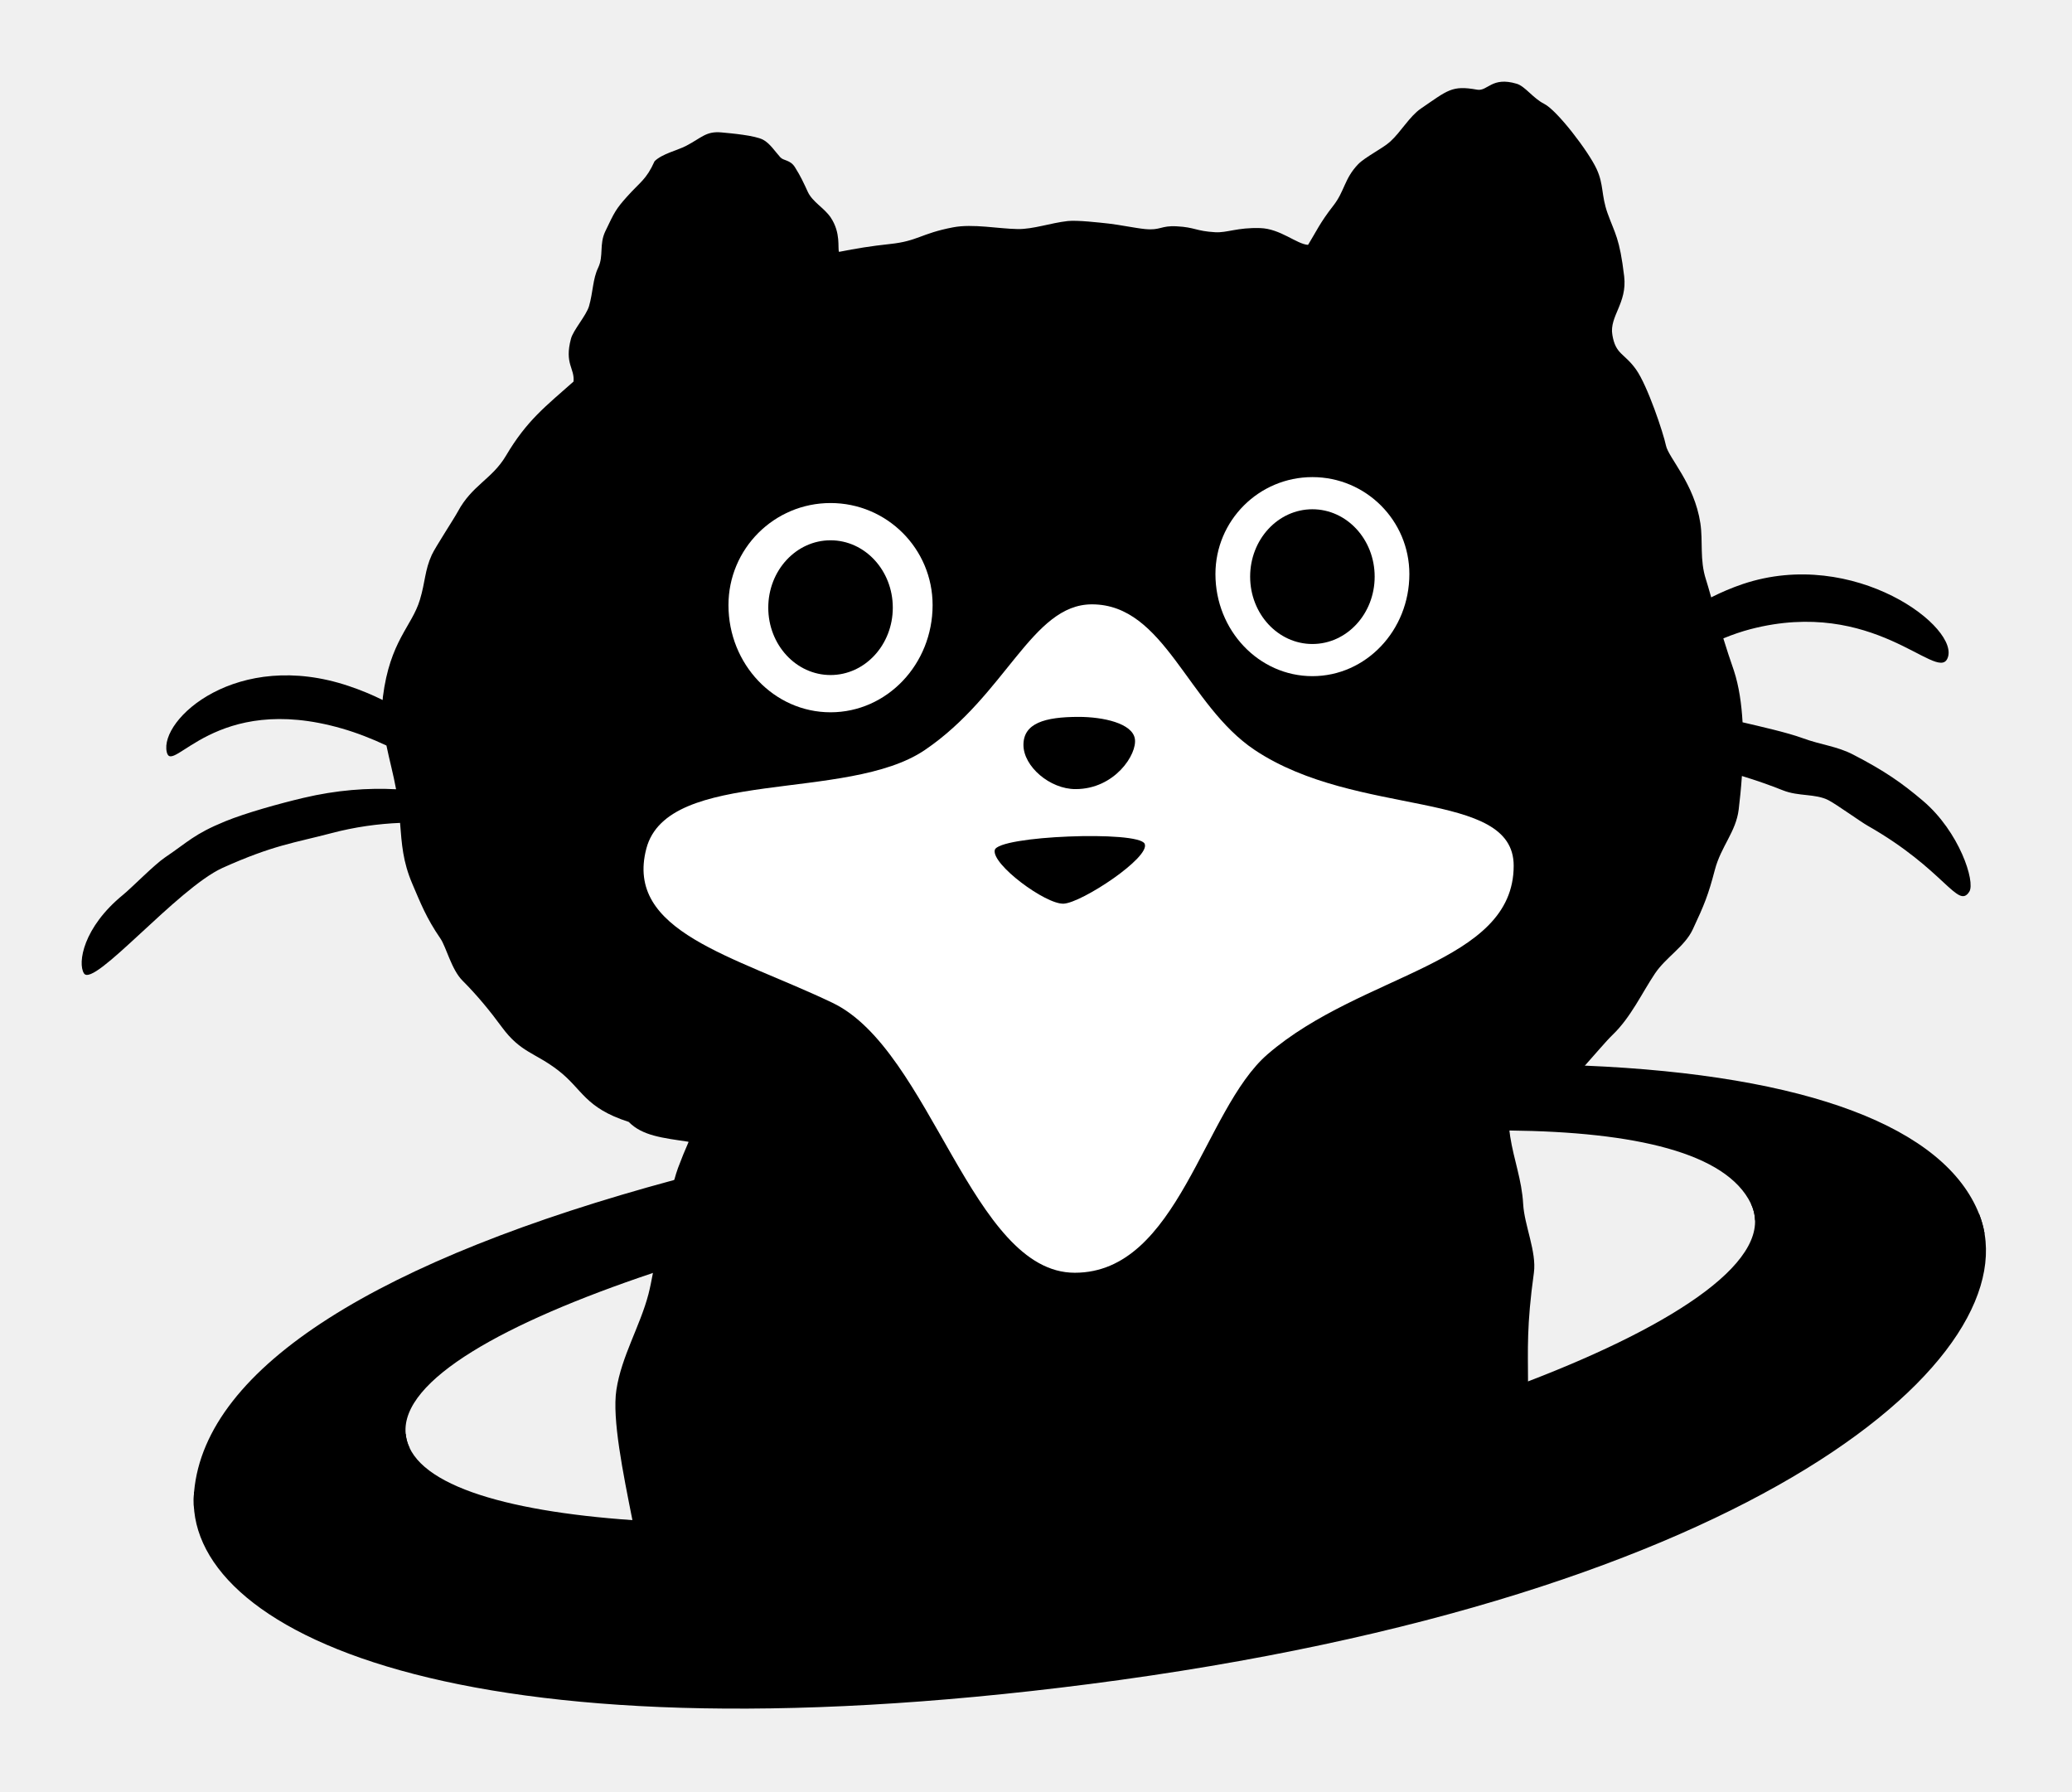
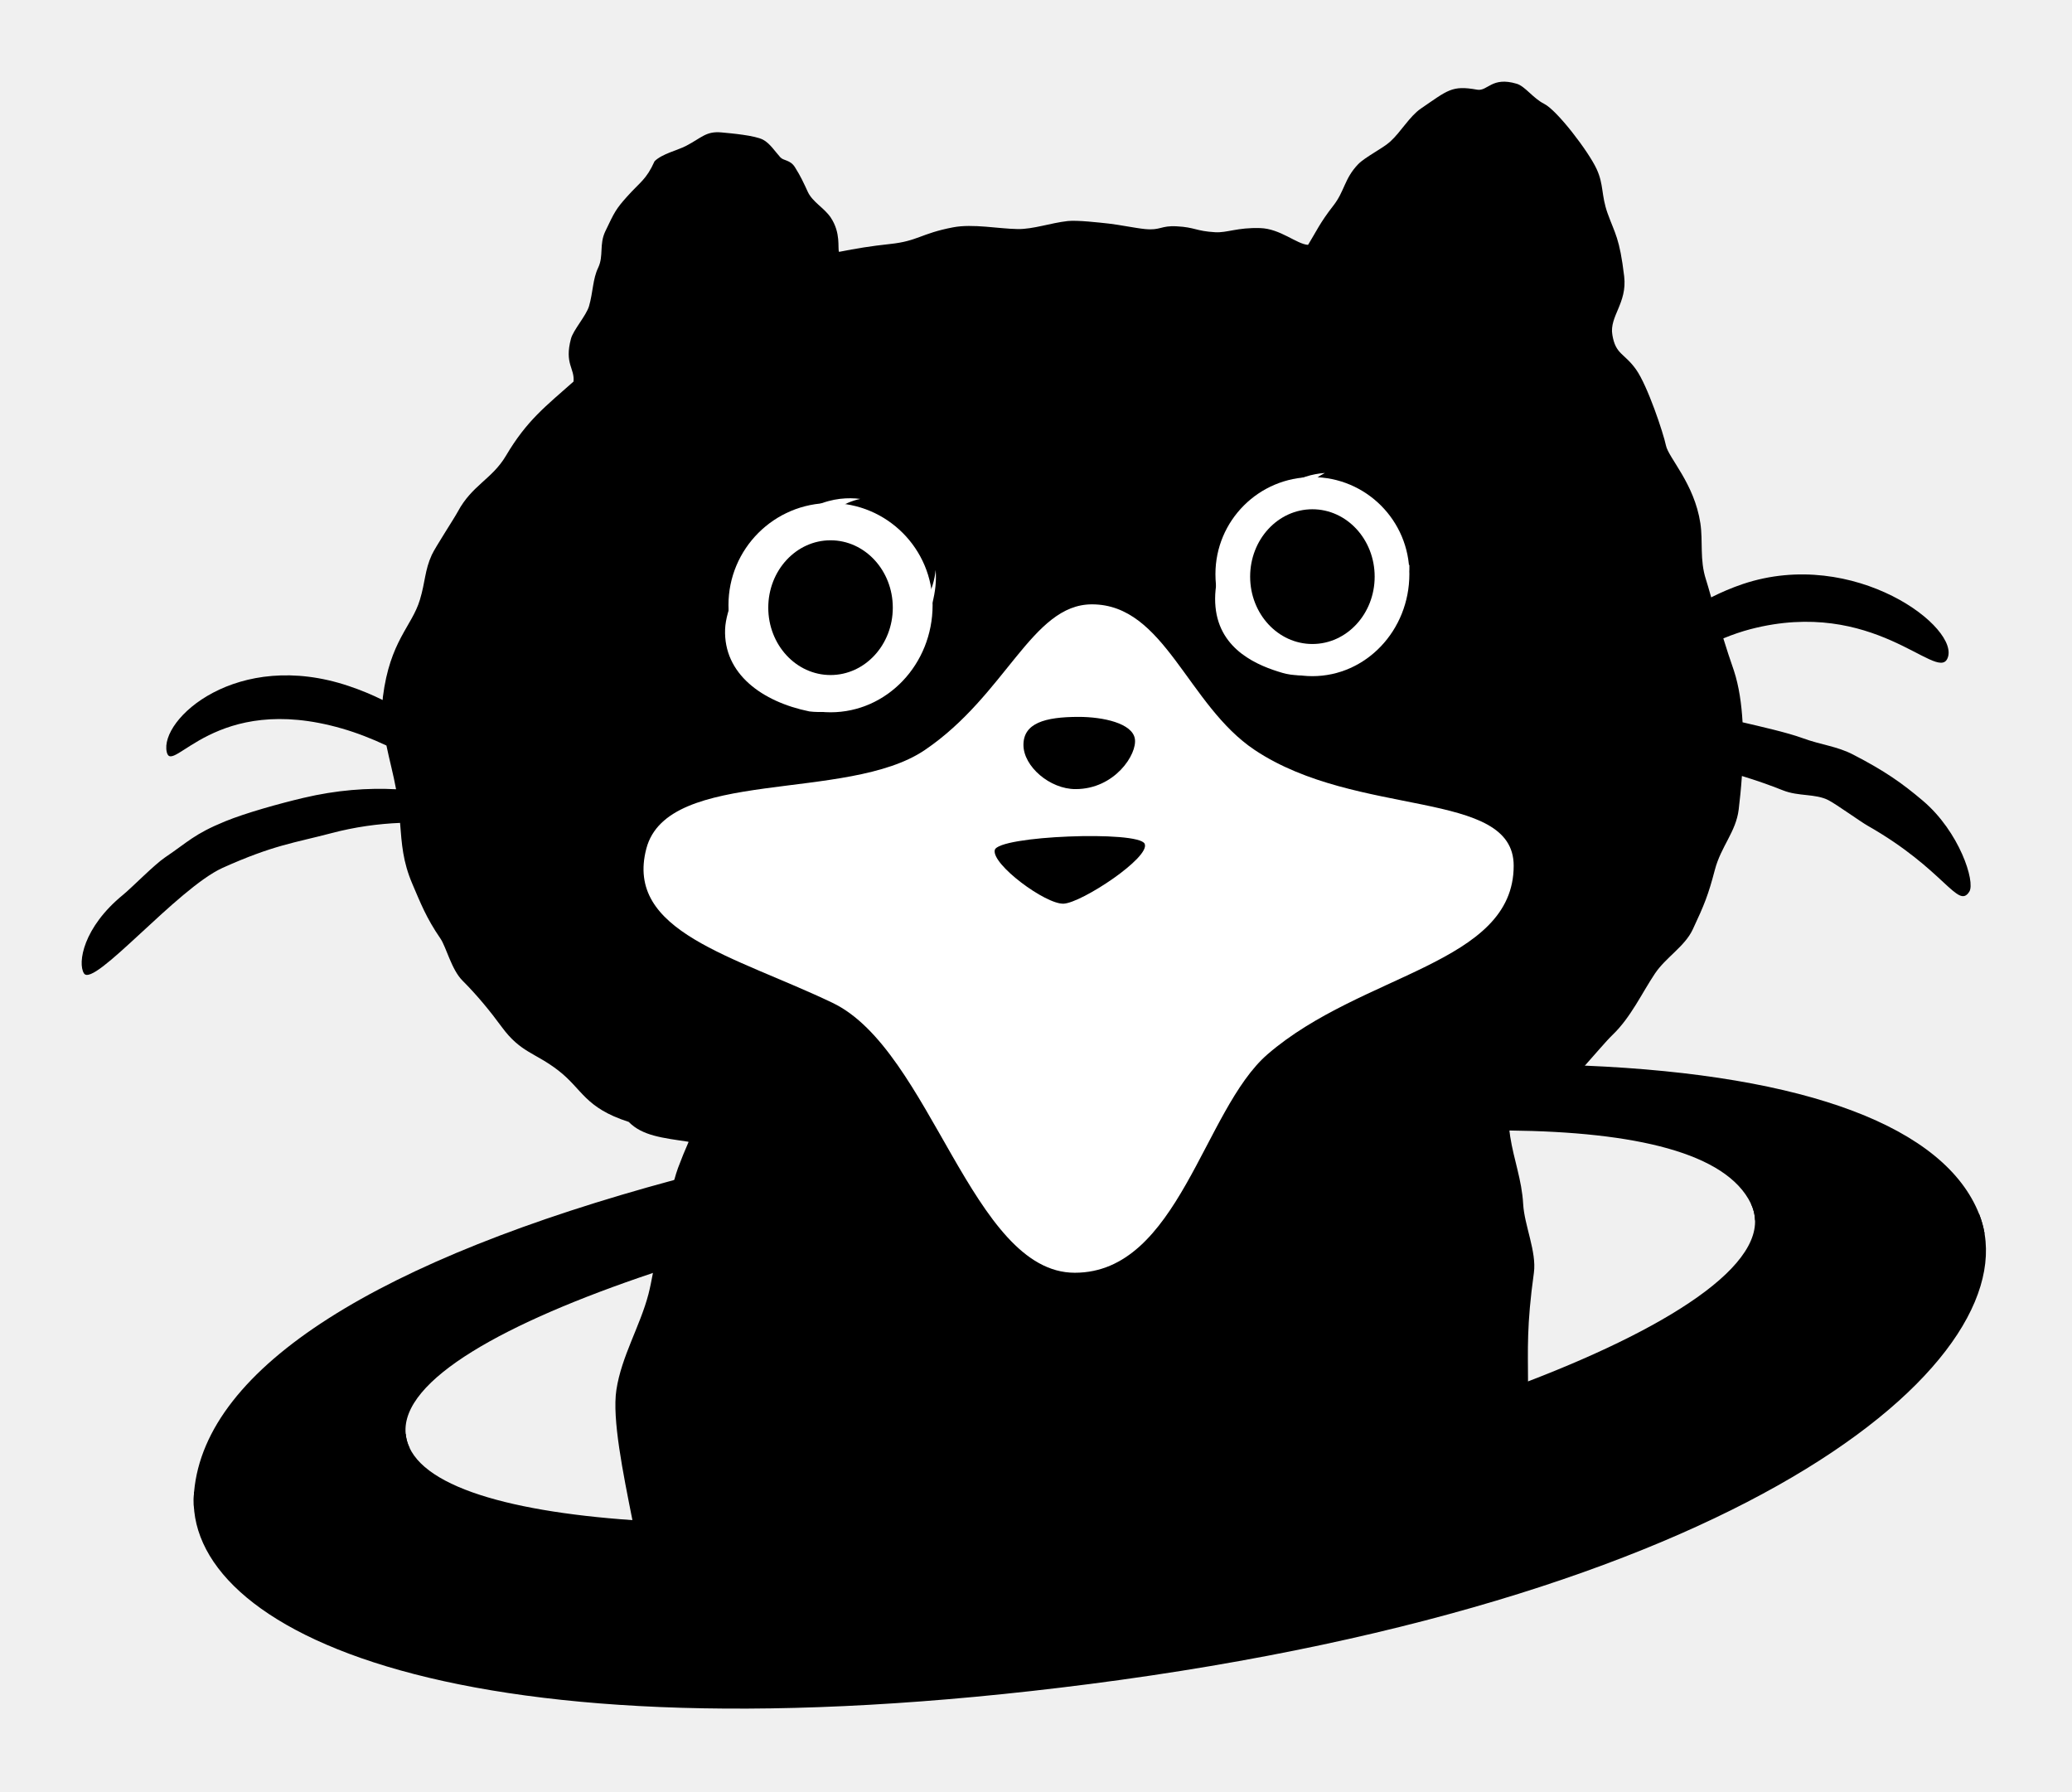
<svg xmlns="http://www.w3.org/2000/svg" viewBox="0 0 406 351" width="406" height="351">
  <style>
@keyframes head-t {
  0% { transform: translate(209px, 226px) rotate(0deg) scale(1, 1) translate(-209px, -226px); animation-timing-function: cubic-bezier(0, 0, 0.58, 1); }
  50% { transform: translate(209px, 226px) rotate(-3deg) scale(1, 1) translate(-209px, -226px); animation-timing-function: cubic-bezier(0.33, 1, 0.68, 1); }
  100% { transform: translate(209px, 226px) rotate(0deg) scale(1, 1) translate(-209px, -226px); }
}
- @keyframes eye-l-white-s {
-   0% { d: path("M182.74 118.56C182.74 107.51 173.79 98.56 162.74 98.56C151.69 98.56 142.74 107.51 142.74 118.56C142.74 130.16 151.69 139.56 162.74 139.56C173.79 139.56 182.74 130.16 182.74 118.56Z"); }
-   8.333% { d: path("M182.74 118.56C182.74 107.51 173.79 98.56 162.74 98.56C151.69 98.56 142.74 107.51 142.74 118.56C142.74 130.16 151.69 139.56 162.74 139.56C173.79 139.56 182.74 130.16 182.74 118.56Z"); animation-timing-function: cubic-bezier(0.42, 0, 0.58, 1); }
-   100% { d: path("M185.74 117.06C185.74 103.81 175.44 93.06 162.74 93.06C150.04 93.06 139.74 103.81 139.74 117.06C139.74 130.31 150.04 141.06 162.74 141.06C175.44 141.06 185.74 130.31 185.74 117.06Z"); }
+ @keyframes eye-l-white-t {
+   0% { transform: translate(162.74px, 119.06px) rotate(0deg) scale(1, 1) translate(-162.74px, -119.06px); }
+   4.167% { transform: translate(162.74px, 119.06px) rotate(0deg) scale(1, 1) translate(-162.74px, -119.06px); animation-timing-function: cubic-bezier(0.42, 0, 1, 1); }
+   25% { transform: translate(162.74px, 119.06px) rotate(0deg) scale(1, 0.08) translate(-162.74px, -119.06px); }
+   37.5% { transform: translate(162.74px, 119.06px) rotate(0deg) scale(1, 0.08) translate(-162.74px, -119.06px); animation-timing-function: cubic-bezier(0.33, 1, 0.68, 1); }
+   83.333% { transform: translate(162.74px, 119.06px) rotate(0deg) scale(1, 1) translate(-162.74px, -119.06px); }
+   100% { transform: translate(162.74px, 119.06px) rotate(0deg) scale(1, 1) translate(-162.74px, -119.06px); }
}
- @keyframes eye-r-white-s {
-   0% { d: path("M276.16 112.48C276.16 101.99 267.65 93.48 257.16 93.48C246.67 93.48 238.16 101.99 238.16 112.48C238.16 123.53 246.67 132.48 257.16 132.48C267.65 132.48 276.16 123.53 276.16 112.48Z"); }
-   8.333% { d: path("M276.16 112.48C276.16 101.99 267.65 93.48 257.16 93.48C246.67 93.48 238.16 101.99 238.16 112.48C238.16 123.53 246.67 132.48 257.16 132.48C267.65 132.48 276.16 123.53 276.16 112.48Z"); animation-timing-function: cubic-bezier(0.42, 0, 0.58, 1); }
-   100% { d: path("M278.16 110.98C278.16 97.72 268.76 86.98 257.16 86.98C245.56 86.98 236.16 97.72 236.16 110.98C236.16 124.23 245.56 134.98 257.16 134.98C268.76 134.98 278.16 124.23 278.16 110.98Z"); }
+ @keyframes eye-l-white-s-normal {
+   0% { opacity: 1; }
+   25% { opacity: 1; animation-timing-function: cubic-bezier(0.65, 0, 0.35, 1); }
+   37.5% { opacity: 0; }
+   100% { opacity: 0; }
+ }
+ @keyframes eye-l-white-s-curious {
+   0% { opacity: 0; }
+   25% { opacity: 0; animation-timing-function: cubic-bezier(0.65, 0, 0.35, 1); }
+   37.5% { opacity: 1; }
+   100% { opacity: 1; }
+ }
+ @keyframes eye-r-white-t {
+   0% { transform: translate(257.16px, 112.98px) rotate(0deg) scale(1, 1) translate(-257.16px, -112.98px); }
+   4.167% { transform: translate(257.16px, 112.98px) rotate(0deg) scale(1, 1) translate(-257.16px, -112.98px); animation-timing-function: cubic-bezier(0.42, 0, 1, 1); }
+   25% { transform: translate(257.16px, 112.98px) rotate(0deg) scale(1, 0.08) translate(-257.16px, -112.98px); }
+   37.5% { transform: translate(257.16px, 112.98px) rotate(0deg) scale(1, 0.08) translate(-257.16px, -112.98px); animation-timing-function: cubic-bezier(0.33, 1, 0.68, 1); }
+   83.333% { transform: translate(257.16px, 112.98px) rotate(0deg) scale(1, 1) translate(-257.16px, -112.98px); }
+   100% { transform: translate(257.16px, 112.98px) rotate(0deg) scale(1, 1) translate(-257.16px, -112.98px); }
+ }
+ @keyframes eye-r-white-s-normal {
+   0% { opacity: 1; }
+   25% { opacity: 1; animation-timing-function: cubic-bezier(0.65, 0, 0.35, 1); }
+   37.5% { opacity: 0; }
+   100% { opacity: 0; }
+ }
+ @keyframes eye-r-white-s-curious {
+   0% { opacity: 0; }
+   25% { opacity: 0; animation-timing-function: cubic-bezier(0.65, 0, 0.35, 1); }
+   37.5% { opacity: 1; }
+   100% { opacity: 1; }
+ }
+ @keyframes eye-l-pupil-t {
+   0% { transform: translate(162.74px, 119.06px) rotate(0deg) scale(1, 1) translate(-162.74px, -119.06px); }
+   4.167% { transform: translate(162.74px, 119.06px) rotate(0deg) scale(1, 1) translate(-162.74px, -119.06px); animation-timing-function: cubic-bezier(0.42, 0, 1, 1); }
+   25% { transform: translate(162.74px, 119.06px) rotate(0deg) scale(1, 0.08) translate(-162.74px, -119.06px); }
+   37.5% { transform: translate(162.74px, 119.06px) rotate(0deg) scale(1, 0.08) translate(-162.74px, -119.06px); animation-timing-function: cubic-bezier(0.33, 1, 0.68, 1); }
+   83.333% { transform: translate(162.74px, 119.06px) rotate(0deg) scale(1, 1) translate(-162.74px, -119.06px); }
+   100% { transform: translate(162.74px, 119.06px) rotate(0deg) scale(1, 1) translate(-162.74px, -119.06px); }
}
@keyframes eye-l-pupil-s {
  0% { d: path("M174.94 119.06C174.94 111.77 169.48 105.86 162.74 105.86C156 105.86 150.54 111.77 150.54 119.06C150.54 126.35 156 132.26 162.74 132.26C169.48 132.26 174.94 126.35 174.94 119.06Z"); }
-   8.333% { d: path("M174.94 119.06C174.94 111.77 169.48 105.86 162.74 105.86C156 105.86 150.54 111.77 150.54 119.06C150.54 126.35 156 132.26 162.74 132.26C169.48 132.26 174.94 126.35 174.94 119.06Z"); animation-timing-function: cubic-bezier(0.42, 0, 0.58, 1); }
-   100% { d: path("M177.74 115.06C177.74 106.78 172.37 100.06 165.74 100.06C159.11 100.06 153.74 106.78 153.74 115.06C153.74 123.34 159.11 130.06 165.74 130.06C172.37 130.06 177.74 123.34 177.74 115.06Z"); }
+   100% { d: path("M174.94 119.06C174.94 111.77 169.48 105.86 162.74 105.86C156 105.86 150.54 111.77 150.54 119.06C150.54 126.35 156 132.26 162.74 132.26C169.48 132.26 174.94 126.35 174.94 119.06Z"); }
+ }
+ @keyframes eye-l-pupil-o {
+   0% { opacity: 1; }
+   8.333% { opacity: 1; animation-timing-function: cubic-bezier(0.42, 0, 1, 1); }
+   20.833% { opacity: 0; }
+   41.667% { opacity: 0; animation-timing-function: cubic-bezier(0.33, 1, 0.68, 1); }
+   50% { opacity: 0; }
+   100% { opacity: 0; }
+ }
+ @keyframes eye-r-pupil-t {
+   0% { transform: translate(257.16px, 112.98px) rotate(0deg) scale(1, 1) translate(-257.16px, -112.98px); }
+   4.167% { transform: translate(257.16px, 112.98px) rotate(0deg) scale(1, 1) translate(-257.16px, -112.98px); animation-timing-function: cubic-bezier(0.42, 0, 1, 1); }
+   25% { transform: translate(257.16px, 112.98px) rotate(0deg) scale(1, 0.08) translate(-257.16px, -112.98px); }
+   37.5% { transform: translate(257.16px, 112.98px) rotate(0deg) scale(1, 0.08) translate(-257.16px, -112.98px); animation-timing-function: cubic-bezier(0.33, 1, 0.68, 1); }
+   83.333% { transform: translate(257.16px, 112.98px) rotate(0deg) scale(1, 1) translate(-257.16px, -112.98px); }
+   100% { transform: translate(257.16px, 112.98px) rotate(0deg) scale(1, 1) translate(-257.16px, -112.98px); }
}
@keyframes eye-r-pupil-s {
  0% { d: path("M269.36 112.98C269.36 105.69 263.9 99.78 257.16 99.78C250.42 99.78 244.96 105.69 244.96 112.98C244.96 120.27 250.42 126.18 257.16 126.18C263.9 126.18 269.36 120.27 269.36 112.98Z"); }
-   8.333% { d: path("M269.36 112.98C269.36 105.69 263.9 99.78 257.16 99.78C250.42 99.78 244.96 105.69 244.96 112.98C244.96 120.27 250.42 126.18 257.16 126.18C263.9 126.18 269.36 120.27 269.36 112.98Z"); animation-timing-function: cubic-bezier(0.42, 0, 0.58, 1); }
-   100% { d: path("M272.16 108.98C272.16 100.7 266.79 93.98 260.16 93.98C253.53 93.98 248.16 100.7 248.16 108.98C248.16 117.26 253.53 123.98 260.16 123.98C266.79 123.98 272.16 117.26 272.16 108.98Z"); }
+   100% { d: path("M269.36 112.98C269.36 105.69 263.9 99.78 257.16 99.78C250.42 99.78 244.96 105.69 244.96 112.98C244.96 120.27 250.42 126.18 257.16 126.18C263.9 126.18 269.36 120.27 269.36 112.98Z"); }
+ }
+ @keyframes eye-r-pupil-o {
+   0% { opacity: 1; }
+   8.333% { opacity: 1; animation-timing-function: cubic-bezier(0.42, 0, 1, 1); }
+   20.833% { opacity: 0; }
+   41.667% { opacity: 0; animation-timing-function: cubic-bezier(0.33, 1, 0.68, 1); }
+   50% { opacity: 0; }
+   100% { opacity: 0; }
}
@keyframes nose-s {
  0% { d: path("M210.76 154.61C218.43 154.61 222.88 147.76 222.37 144.74C221.87 141.72 216.2 140.46 211.35 140.46C204.68 140.46 200.54 141.72 200.54 145.95C200.54 150.18 205.74 154.63 210.76 154.61Z"); }
  8.333% { d: path("M210.76 154.61C218.43 154.61 222.88 147.76 222.37 144.74C221.87 141.72 216.2 140.46 211.35 140.46C204.68 140.46 200.54 141.72 200.54 145.95C200.54 150.18 205.74 154.63 210.76 154.61Z"); animation-timing-function: cubic-bezier(0.42, 0, 0.58, 1); }
  100% { d: path("M210.76 154.61C218.42 154.61 222.88 147.76 222.37 144.74C221.87 141.72 216.2 140.46 211.35 140.46C204.68 140.46 200.54 141.72 200.54 145.95C200.54 150.18 205.74 154.63 210.76 154.61Z"); }
}
@keyframes mouth-s {
  0% { d: path("M224.29 165.32C223.68 164 216.5 163.61 209.38 163.9C202.27 164.18 195.24 165.15 194.92 166.55C194.28 169.34 204.85 177.2 208.4 177.06C211.95 176.91 225.5 167.96 224.29 165.32Z"); animation-timing-function: cubic-bezier(0.42, 0, 0.58, 1); }
-   100% { d: path("M216.5 173C216.5 168.31 213.59 164.5 210 164.5C206.41 164.5 203.5 168.31 203.5 173C203.5 177.69 206.41 181.5 210 181.5C213.59 181.5 216.5 177.69 216.5 173Z"); }
+   100% { d: path("M208.95 162.8C201.84 163.09 195.94 161.55 195.63 162.94C194.99 165.74 202.85 184.27 208.95 184.27C220.24 184.27 226.21 164.36 224.99 161.72C224.38 160.4 216.07 162.52 208.95 162.8Z"); }
}
</style>
  <g id="body" style="transform-box: view-box; transform-origin: 0px 0px">
    <g id="ring-back" style="transform-box: view-box; transform-origin: 0px 0px">
      <path d="M38.03 292.31C40.22 267.64 74.78 246.67 132.12 231.19C186 216 256 206 310.55 208.79C354.19 210.63 381.1 220.87 387.81 237.89C388.29 239.12 388.65 240.39 388.87 241.7L343.9 239.09C343.86 237.98 343.59 236.89 343.08 235.82C338.27 225.84 320.32 221.77 295.76 221.5C241 221 176 232 127.94 249.41C99.11 259.08 78.49 270.34 79.49 280.92C79.58 281.89 79.84 282.83 80.27 283.71L38.01 295.56C37.93 294.48 37.93 293.39 38.03 292.31Z" fill="#000000" />
    </g>
    <g id="torso" style="transform-box: view-box; transform-origin: 0px 0px">
      <path d="M310.55 208.79C266 201 180 201 131 213C131 218 132 222 134.94 223.71C134.23 225.33 133.53 227.02 132.85 228.85C132.58 229.58 132.35 230.37 132.12 231.19C130 238 129 244 127.94 249.41C127.67 250.86 127.39 252.28 127.06 253.57C125.43 259.82 121.78 265.74 120.78 272.31C119.91 277.97 122.09 288.62 123.92 297.84C125 306 126 314 128 318C176 318 256 300 299.41 292L299.41 270.66C299.4 264.41 299.12 259.74 300.56 249.37C301.12 245.26 298.69 240.08 298.46 235.92C298.19 231.14 296.63 227.27 295.92 222.7C295.86 222.31 295.81 221.91 295.76 221.5Z" fill="#000000" />
      <g id="head" style="transform-box: view-box; transform-origin: 0px 0px; animation: head-t 0.4s linear 1 forwards">
        <path d="M310.55 208.79C312.62 206.49 314.66 204.03 316.03 202.71C319.57 199.29 321.69 194.62 324.28 190.75C326.41 187.57 330.12 185.46 331.69 182.1C333.96 177.26 334.73 175.35 336.02 170.43C337.23 165.82 340.15 163 340.69 158.61C340.91 156.78 341.15 154.52 341.32 152.04C344.17 152.91 346.87 153.86 349.38 154.86C352.45 156.08 355.67 155.46 358.27 156.78C359.75 157.53 364.59 161.01 365.92 161.76C381.1 170.39 383.62 178.29 385.88 174.7C387.1 172.76 383.93 162.95 376.79 156.9C372.71 153.44 369.33 151.06 363.14 147.86C359.91 146.18 356.89 145.98 353.17 144.61C350.25 143.54 344.99 142.35 341.45 141.52C341.25 137.95 340.75 134.43 339.75 131.39C338.99 129.22 338.3 127.08 337.68 125.08C339.47 124.34 341.25 123.73 343.01 123.27C367.19 116.99 379.4 133.53 381.56 129.08C384.44 123.15 363.36 107.08 341.47 114.44C339.34 115.16 337.29 116.04 335.3 117.04C334.84 115.42 334.49 114.2 334.27 113.53C333.02 109.67 333.72 106.1 333.18 102.52C332 94.74 326.95 89.72 326.44 87.3C325.93 84.86 322.85 75.59 320.57 72.38C318.25 69.13 316.58 69.51 315.93 65.59C296 61 269 39 256.31 47.98C254.09 47.84 250.87 44.8 246.93 44.69C242.41 44.55 240.47 45.64 238.1 45.5C234.25 45.27 234.19 44.53 230.55 44.34C227.42 44.17 227.44 45.18 224.36 44.88C222.51 44.7 218.99 43.98 217.19 43.8C215.51 43.62 211.08 43.1 209.21 43.31C205.82 43.69 202.49 44.92 199.42 44.88C195.68 44.83 190.61 43.8 186.76 44.54C180.38 45.76 179.9 47.23 174.38 47.81C170.63 48.21 167.73 48.69 164.4 49.35C156 47 127 65 112.38 74.76C106.92 79.61 103.25 82.34 99.13 89.31C96.42 93.88 92.5 95.05 89.72 100.22C88.98 101.6 85.29 107.23 84.61 108.71C83.22 111.75 83.35 113.98 82.28 117.51C80.71 122.75 76.41 125.54 75.02 136.59C75 136.78 74.99 136.96 74.98 137.15C72.89 136.12 70.69 135.2 68.36 134.42C46.47 127.05 31.18 140.95 32.68 147.37C33.75 151.94 42.07 135.55 66.97 142.73C69.94 143.58 72.88 144.74 75.72 146.07C76.32 148.98 77.1 151.81 77.61 154.64C72.08 154.35 65.99 154.78 59.41 156.34C54.77 157.44 48.2 159.26 44.11 160.93C38.02 163.43 36.91 164.91 32.33 168C30.24 169.41 25.82 173.93 24.09 175.34C16.28 181.72 15.18 188.69 16.45 190.71C18.32 193.68 34.79 174.02 43.64 170.03C53.61 165.55 57.7 165.15 64.91 163.25C69.55 162.02 74.09 161.41 78.39 161.23C78.73 165.42 78.91 168.77 80.81 173.21C82.39 176.89 83.5 179.81 86.3 183.89C87.44 185.55 88.46 189.98 90.63 192.14C93.48 194.99 96.01 198.07 98.35 201.26C102.02 206.25 104.86 206.24 109.36 209.71C114.19 213.43 114.5 217.01 123.2 219.82C125.87 222.55 129.84 222.95 134.94 223.71C153 231 164 259 210 259C252 259 276 241 295.76 221.5L310.55 208.79Z" fill="#000000" />
        <g id="ear-l" style="transform-box: view-box; transform-origin: 0px 0px">
          <path d="M164.4 49.35C164.1 48.58 164.8 45.67 162.79 42.64C161.56 40.78 159.22 39.59 158.3 37.62C157.44 35.77 156.92 34.59 155.76 32.75C154.83 31.28 153.55 31.53 152.9 30.82C151.91 29.73 150.85 28.06 149.49 27.36C147.87 26.53 143.35 26.13 141.41 25.95C138.35 25.66 137.56 26.95 134.42 28.59C132.79 29.44 129.73 30.13 128.26 31.59C126.63 35.22 125.47 35.61 122.85 38.54C120.7 40.95 120.41 41.53 118.6 45.34C117.38 47.91 118.32 50.12 117.21 52.45C116.14 54.67 116.21 57.24 115.42 59.98C114.88 61.82 112.33 64.67 111.88 66.36C110.56 71.3 112.63 72.13 112.38 74.76C128 90 156 81 164.4 49.35Z" fill="#000000" />
        </g>
        <g id="ear-r" style="transform-box: view-box; transform-origin: 0px 0px">
          <path d="M315.93 65.59C315.33 61.97 318.87 59.4 318.25 54.15C317.36 46.62 316.46 45.84 315 41.79C313.71 38.16 314.29 36.21 312.84 33.09C311.23 29.63 305.11 21.62 302.58 20.35C300.38 19.24 298.83 16.89 297.19 16.41C292.27 14.94 291.52 17.94 289.43 17.57C284.47 16.68 283.73 17.65 278.42 21.27C276.19 22.8 274.53 25.82 272.39 27.76C270.99 29.04 267.46 30.79 266.13 32.17C263.4 35.01 263.49 37.44 261.27 40.28C258.62 43.67 257.86 45.46 256.31 47.98C273 70 294 84 315.93 65.59Z" fill="#000000" />
        </g>
        <g id="face" style="transform-box: view-box; transform-origin: 0px 0px">
          <path d="M245.86 146.95C232.68 138.17 228.23 118.41 213.96 118.41C202.21 118.41 197.17 136.13 181.22 146.95C166.04 157.26 130.85 150.31 126.65 166.26C122.36 182.58 143.81 187.25 163.12 196.48C182.43 205.72 190.45 249.37 210.6 249.37C230.91 249.37 235.8 217.42 248.38 206.56C266.85 190.61 296.6 188.93 296.6 169.62C296.6 154.51 266.01 160.38 245.86 146.95Z" fill="#ffffff" />
        </g>
-         <g id="eye-l-white" style="transform-box: view-box; transform-origin: 0px 0px">
-           <path d="M182.74 118.56C182.74 107.51 173.79 98.56 162.74 98.56C151.69 98.56 142.74 107.51 142.74 118.56C142.74 130.16 151.69 139.56 162.74 139.56C173.79 139.56 182.74 130.16 182.74 118.56Z" fill="#ffffff" style="animation: eye-l-white-s 0.4s linear 1 forwards" />
+         <g id="eye-l-white" style="transform-box: view-box; transform-origin: 0px 0px; animation: eye-l-white-t 0.4s linear 1 forwards">
+           <path d="M182.74 118.56C182.74 107.51 173.79 98.56 162.74 98.56C151.69 98.56 142.74 107.51 142.74 118.56C142.74 130.16 151.69 139.56 162.74 139.56C173.79 139.56 182.74 130.16 182.74 118.56Z" fill="#ffffff" style="animation: eye-l-white-s-normal 0.4s linear 1 forwards" />
+           <path d="M158.6 139.39C163.15 139.96 168.51 138.39 173.41 134.44C176.35 132.08 177.3 129.66 179.63 125.54C182.45 120.58 183.69 115.71 183.33 111.68C183.16 113.55 182.59 115.56 181.47 117.69C177.06 126.07 170.45 129.57 165.3 128.87C155.74 126.77 150.6 116.29 157.95 105.81C161.68 100.49 165.42 98.41 168.57 97.75C163.89 97.19 156.61 98.08 148.21 109.18C144.96 113.47 142.23 119.35 142.08 123.3C141.76 132.01 149.32 137.5 158.6 139.39Z" fill="#ffffff" style="animation: eye-l-white-s-curious 0.4s linear 1 forwards" />
        </g>
-         <g id="eye-r-white" style="transform-box: view-box; transform-origin: 0px 0px">
-           <path d="M276.16 112.48C276.16 101.99 267.65 93.48 257.16 93.48C246.67 93.48 238.16 101.99 238.16 112.48C238.16 123.53 246.67 132.48 257.16 132.48C267.65 132.48 276.16 123.53 276.16 112.48Z" fill="#ffffff" style="animation: eye-r-white-s 0.4s linear 1 forwards" />
+         <g id="eye-r-white" style="transform-box: view-box; transform-origin: 0px 0px; animation: eye-r-white-t 0.4s linear 1 forwards">
+           <path d="M276.16 112.48C276.16 101.99 267.65 93.48 257.16 93.48C246.67 93.48 238.16 101.99 238.16 112.48C238.16 123.53 246.67 132.48 257.16 132.48C267.65 132.48 276.16 123.53 276.16 112.48Z" fill="#ffffff" style="animation: eye-r-white-s-normal 0.4s linear 1 forwards" />
+           <path d="M251.3 131.84C255.21 132.99 261.79 132.18 267.09 128.33C269.54 126.55 272.34 122.71 273.85 119.52C275.36 116.33 276.08 113.42 276.18 110.6C276.04 110.88 275.91 111.17 275.75 111.46C271.34 119.84 264.73 123.34 259.58 122.64C250.02 120.54 244.88 110.06 252.23 99.58C254.75 95.99 257.27 93.87 259.61 92.67C254.62 93 249.48 95.81 245.06 101.53C243.37 103.7 239.71 108.72 238.91 111.69C238.18 114.45 237.97 116.82 238.17 118.88C238.97 127.49 246.69 130.49 251.3 131.84Z" fill="#ffffff" style="animation: eye-r-white-s-curious 0.4s linear 1 forwards" />
        </g>
        <g id="tear-l" style="transform-box: view-box; transform-origin: 0px 0px" />
        <g id="tear-r" style="transform-box: view-box; transform-origin: 0px 0px" />
-         <g id="eye-l-pupil" style="transform-box: view-box; transform-origin: 0px 0px">
-           <path d="M174.94 119.06C174.94 111.77 169.48 105.86 162.74 105.86C156 105.86 150.54 111.77 150.54 119.06C150.54 126.35 156 132.26 162.74 132.26C169.48 132.26 174.94 126.35 174.94 119.06Z" fill="#000000" style="animation: eye-l-pupil-s 0.4s linear 1 forwards" />
+         <g id="eye-l-pupil" style="transform-box: view-box; transform-origin: 0px 0px; animation: eye-l-pupil-t 0.4s linear 1 forwards">
+           <g style="animation: eye-l-pupil-o 0.4s linear 1 forwards">
+             <path d="M174.94 119.06C174.94 111.77 169.48 105.86 162.74 105.86C156 105.86 150.54 111.77 150.54 119.06C150.54 126.35 156 132.26 162.74 132.26C169.48 132.26 174.94 126.35 174.94 119.06Z" fill="#000000" style="animation: eye-l-pupil-s 0.4s linear 1 forwards" />
+           </g>
        </g>
-         <g id="eye-r-pupil" style="transform-box: view-box; transform-origin: 0px 0px">
-           <path d="M269.36 112.98C269.36 105.69 263.9 99.78 257.16 99.78C250.42 99.78 244.96 105.69 244.96 112.98C244.96 120.27 250.42 126.18 257.16 126.18C263.9 126.18 269.36 120.27 269.36 112.98Z" fill="#000000" style="animation: eye-r-pupil-s 0.4s linear 1 forwards" />
+         <g id="eye-r-pupil" style="transform-box: view-box; transform-origin: 0px 0px; animation: eye-r-pupil-t 0.4s linear 1 forwards">
+           <g style="animation: eye-r-pupil-o 0.4s linear 1 forwards">
+             <path d="M269.36 112.98C269.36 105.69 263.9 99.78 257.16 99.78C250.42 99.78 244.96 105.69 244.96 112.98C244.96 120.27 250.42 126.18 257.16 126.18C263.9 126.18 269.36 120.27 269.36 112.98Z" fill="#000000" style="animation: eye-r-pupil-s 0.4s linear 1 forwards" />
+           </g>
        </g>
        <g id="nose" style="transform-box: view-box; transform-origin: 0px 0px">
          <path d="M210.76 154.61C218.43 154.61 222.88 147.76 222.37 144.74C221.87 141.72 216.2 140.46 211.35 140.46C204.68 140.46 200.54 141.72 200.54 145.95C200.54 150.18 205.74 154.63 210.76 154.61Z" fill="#000000" style="animation: nose-s 0.4s linear 1 forwards" />
        </g>
        <g id="mouth" style="transform-box: view-box; transform-origin: 0px 0px">
          <path d="M224.29 165.32C223.68 164 216.5 163.61 209.38 163.9C202.27 164.18 195.24 165.15 194.92 166.55C194.28 169.34 204.85 177.2 208.4 177.06C211.95 176.91 225.5 167.96 224.29 165.32Z" fill="#000000" style="animation: mouth-s 0.4s linear 1 forwards" />
        </g>
      </g>
    </g>
    <g id="ring-front" style="transform-box: view-box; transform-origin: 0px 0px">
      <path d="M38.03 292.31C35.62 319.4 89.69 345.91 213.53 329.95C344.58 313.05 398.57 265.21 387.81 237.89L343.08 235.82C348.22 246.49 328.66 259.44 299.41 270.66C246 292 176 302 123.92 297.84C98.44 296.06 80.4 290.67 79.49 280.92Z" fill="#000000" />
    </g>
    <g id="ring-gap-l" style="transform-box: view-box; transform-origin: 0px 0px" />
    <g id="ring-gap-r" style="transform-box: view-box; transform-origin: 0px 0px" />
  </g>
</svg>
